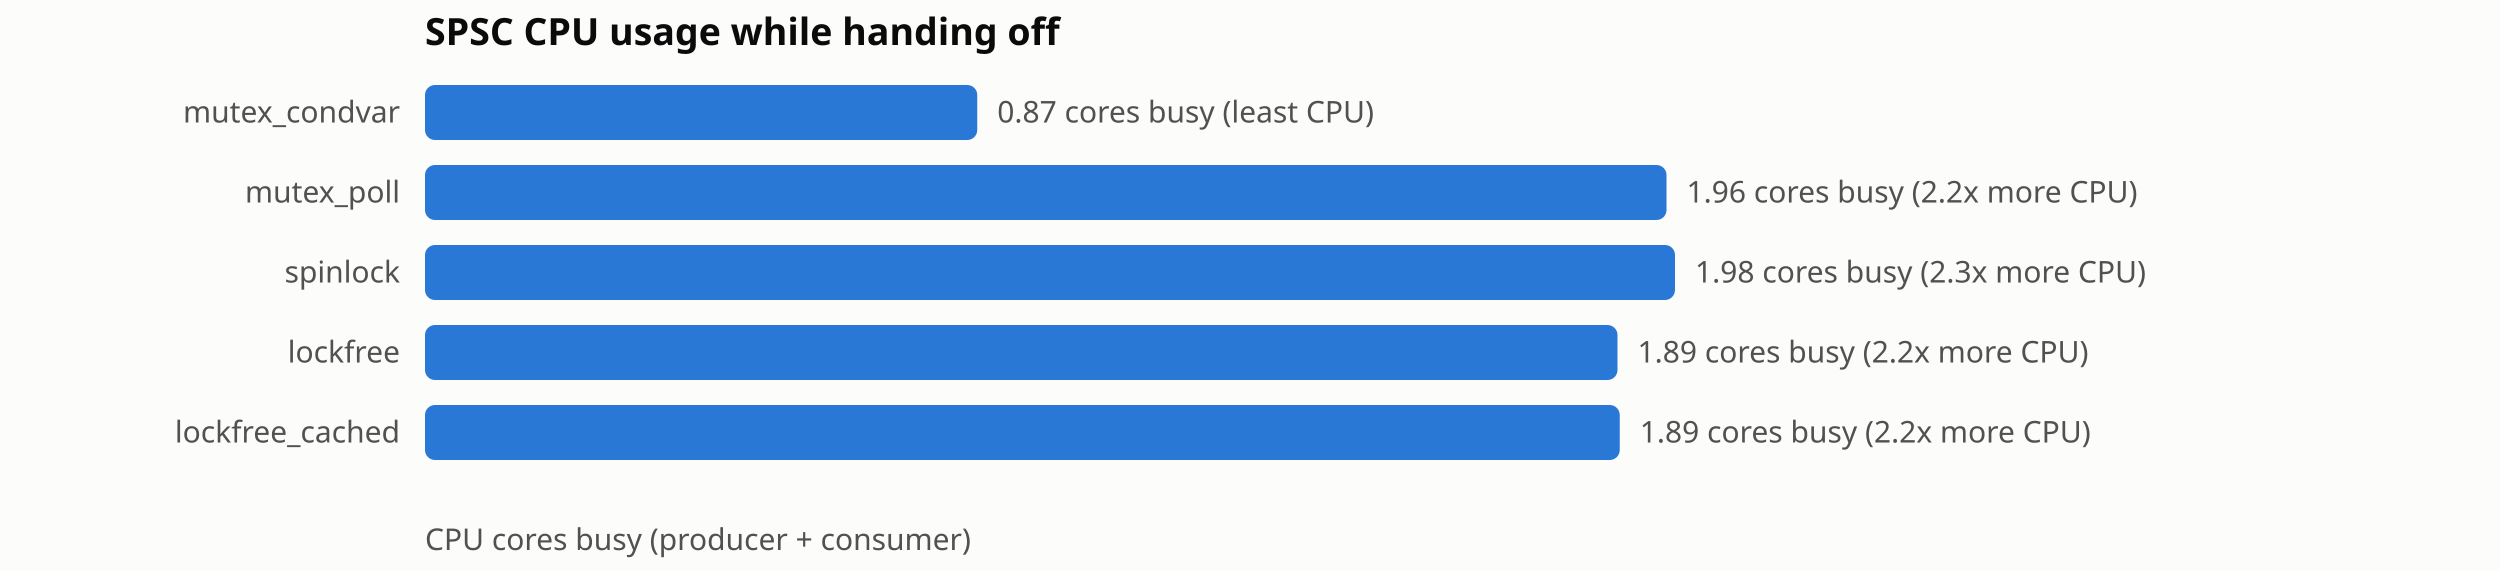
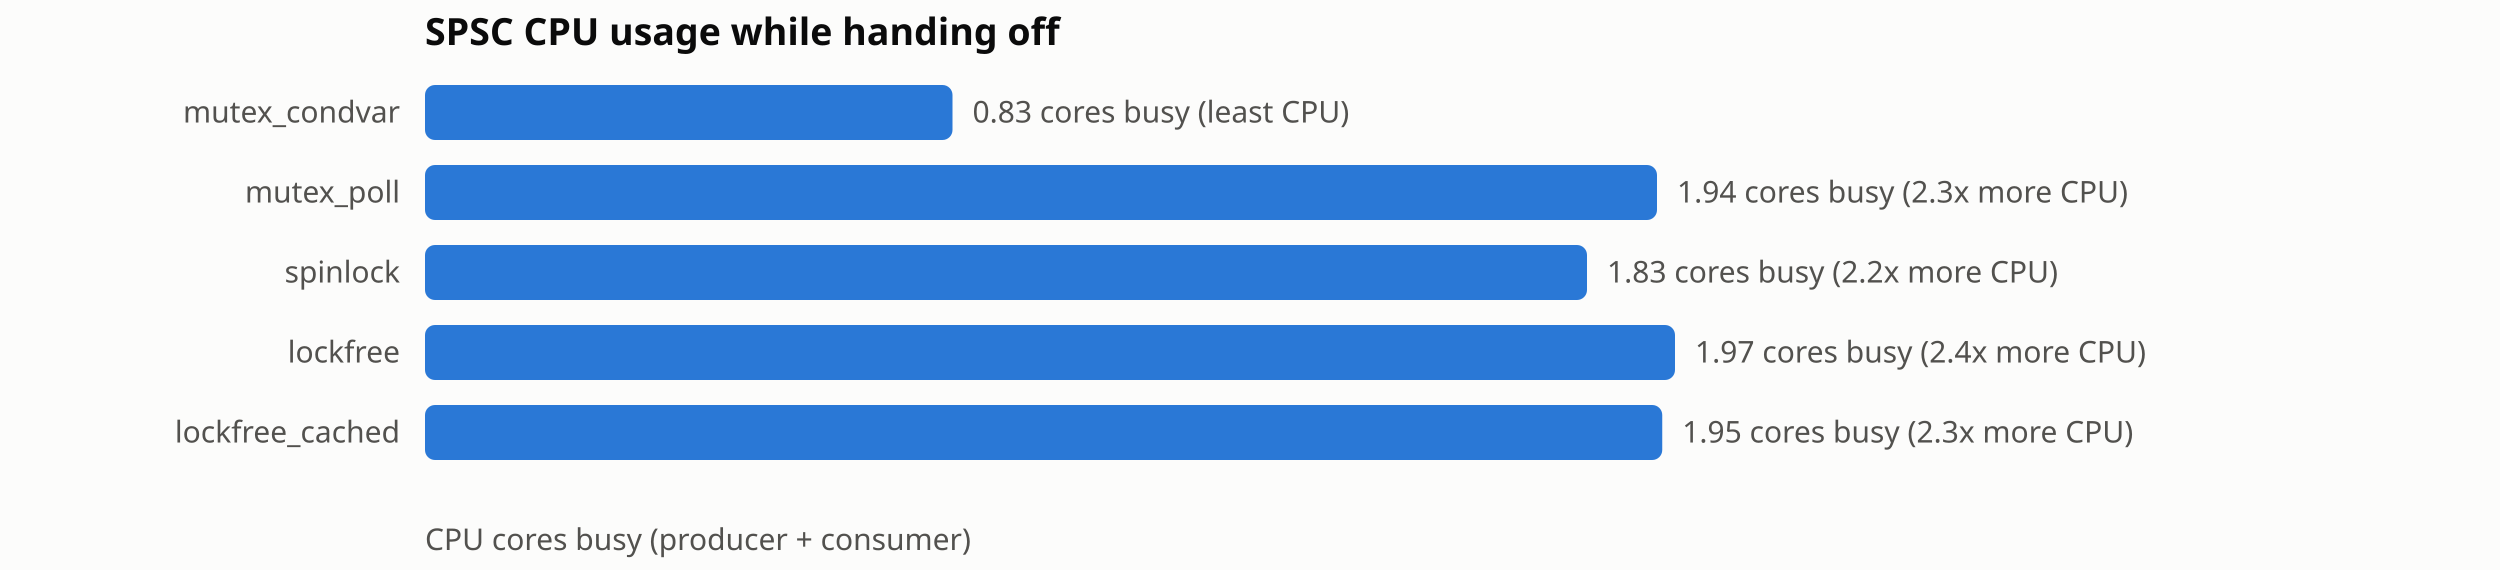
<svg xmlns="http://www.w3.org/2000/svg" viewBox="0 0 1000 228" role="img" aria-label="SPSC CPU usage while handing off">
  <style>
  .bg{fill:#fcfcfb} .ax{fill:#52514e;font:12px system-ui,sans-serif} .title{fill:#0b0b0b;font:600 15px system-ui,sans-serif}
  .grid{stroke:#e4e3df} .zone-a{fill:#f3f2ef} .zone-b{fill:#fcfcfb} .marker{stroke:#8a8984}
  .zlabel{fill:#8a8984;font:600 12px system-ui,sans-serif} .hit{fill:transparent}
  .s1{stroke:#2a78d6} .s2{stroke:#eb6834} .s3{stroke:#1baf7a} .s4{stroke:#6250d6} .s5{stroke:#e87ba4}
  .f1{fill:#2a78d6} .f2{fill:#eb6834} .f3{fill:#1baf7a} .f4{fill:#6250d6} .f5{fill:#e87ba4}
</style>
  <rect class="bg" width="1000" height="228" />
  <text class="title" x="170" y="18">SPSC CPU usage while handing off</text>
  <g transform="translate(0,24)">
    <text class="ax" x="160" y="25.0" text-anchor="end">mutex_condvar</text>
-     <rect class="f1" x="170" y="10" width="220.9" height="22" rx="4" />
-     <text class="ax" x="398.9" y="25.0">0.87 cores busy  (least CPU)</text>
+     <rect class="f1" x="170" y="10" width="211.0" height="22" rx="4" />
+     <text class="ax" x="389.0" y="25.0">0.83 cores busy  (least CPU)</text>
    <text class="ax" x="160" y="57.0" text-anchor="end">mutex_poll</text>
-     <rect class="f1" x="170" y="42" width="496.6" height="22" rx="4" />
-     <text class="ax" x="674.6" y="57.0">1.96 cores busy  (2.2x more CPU)</text>
+     <rect class="f1" x="170" y="42" width="492.8" height="22" rx="4" />
+     <text class="ax" x="670.8" y="57.0">1.94 cores busy  (2.3x more CPU)</text>
    <text class="ax" x="160" y="89.0" text-anchor="end">spinlock</text>
-     <rect class="f1" x="170" y="74" width="500.0" height="22" rx="4" />
-     <text class="ax" x="678.0" y="89.0">1.98 cores busy  (2.3x more CPU)</text>
+     <rect class="f1" x="170" y="74" width="464.8" height="22" rx="4" />
+     <text class="ax" x="642.8" y="89.0">1.83 cores busy  (2.2x more CPU)</text>
    <text class="ax" x="160" y="121.0" text-anchor="end">lockfree</text>
-     <rect class="f1" x="170" y="106" width="477.0" height="22" rx="4" />
-     <text class="ax" x="655.0" y="121.0">1.89 cores busy  (2.2x more CPU)</text>
+     <rect class="f1" x="170" y="106" width="500.0" height="22" rx="4" />
+     <text class="ax" x="678.0" y="121.0">1.97 cores busy  (2.4x more CPU)</text>
    <text class="ax" x="160" y="153.0" text-anchor="end">lockfree_cached</text>
-     <rect class="f1" x="170" y="138" width="477.9" height="22" rx="4" />
-     <text class="ax" x="655.9" y="153.0">1.89 cores busy  (2.2x more CPU)</text>
+     <rect class="f1" x="170" y="138" width="494.9" height="22" rx="4" />
+     <text class="ax" x="672.9" y="153.0">1.95 cores busy  (2.3x more CPU)</text>
    <text class="ax" x="170" y="196">CPU cores busy (producer + consumer)</text>
  </g>
</svg>
